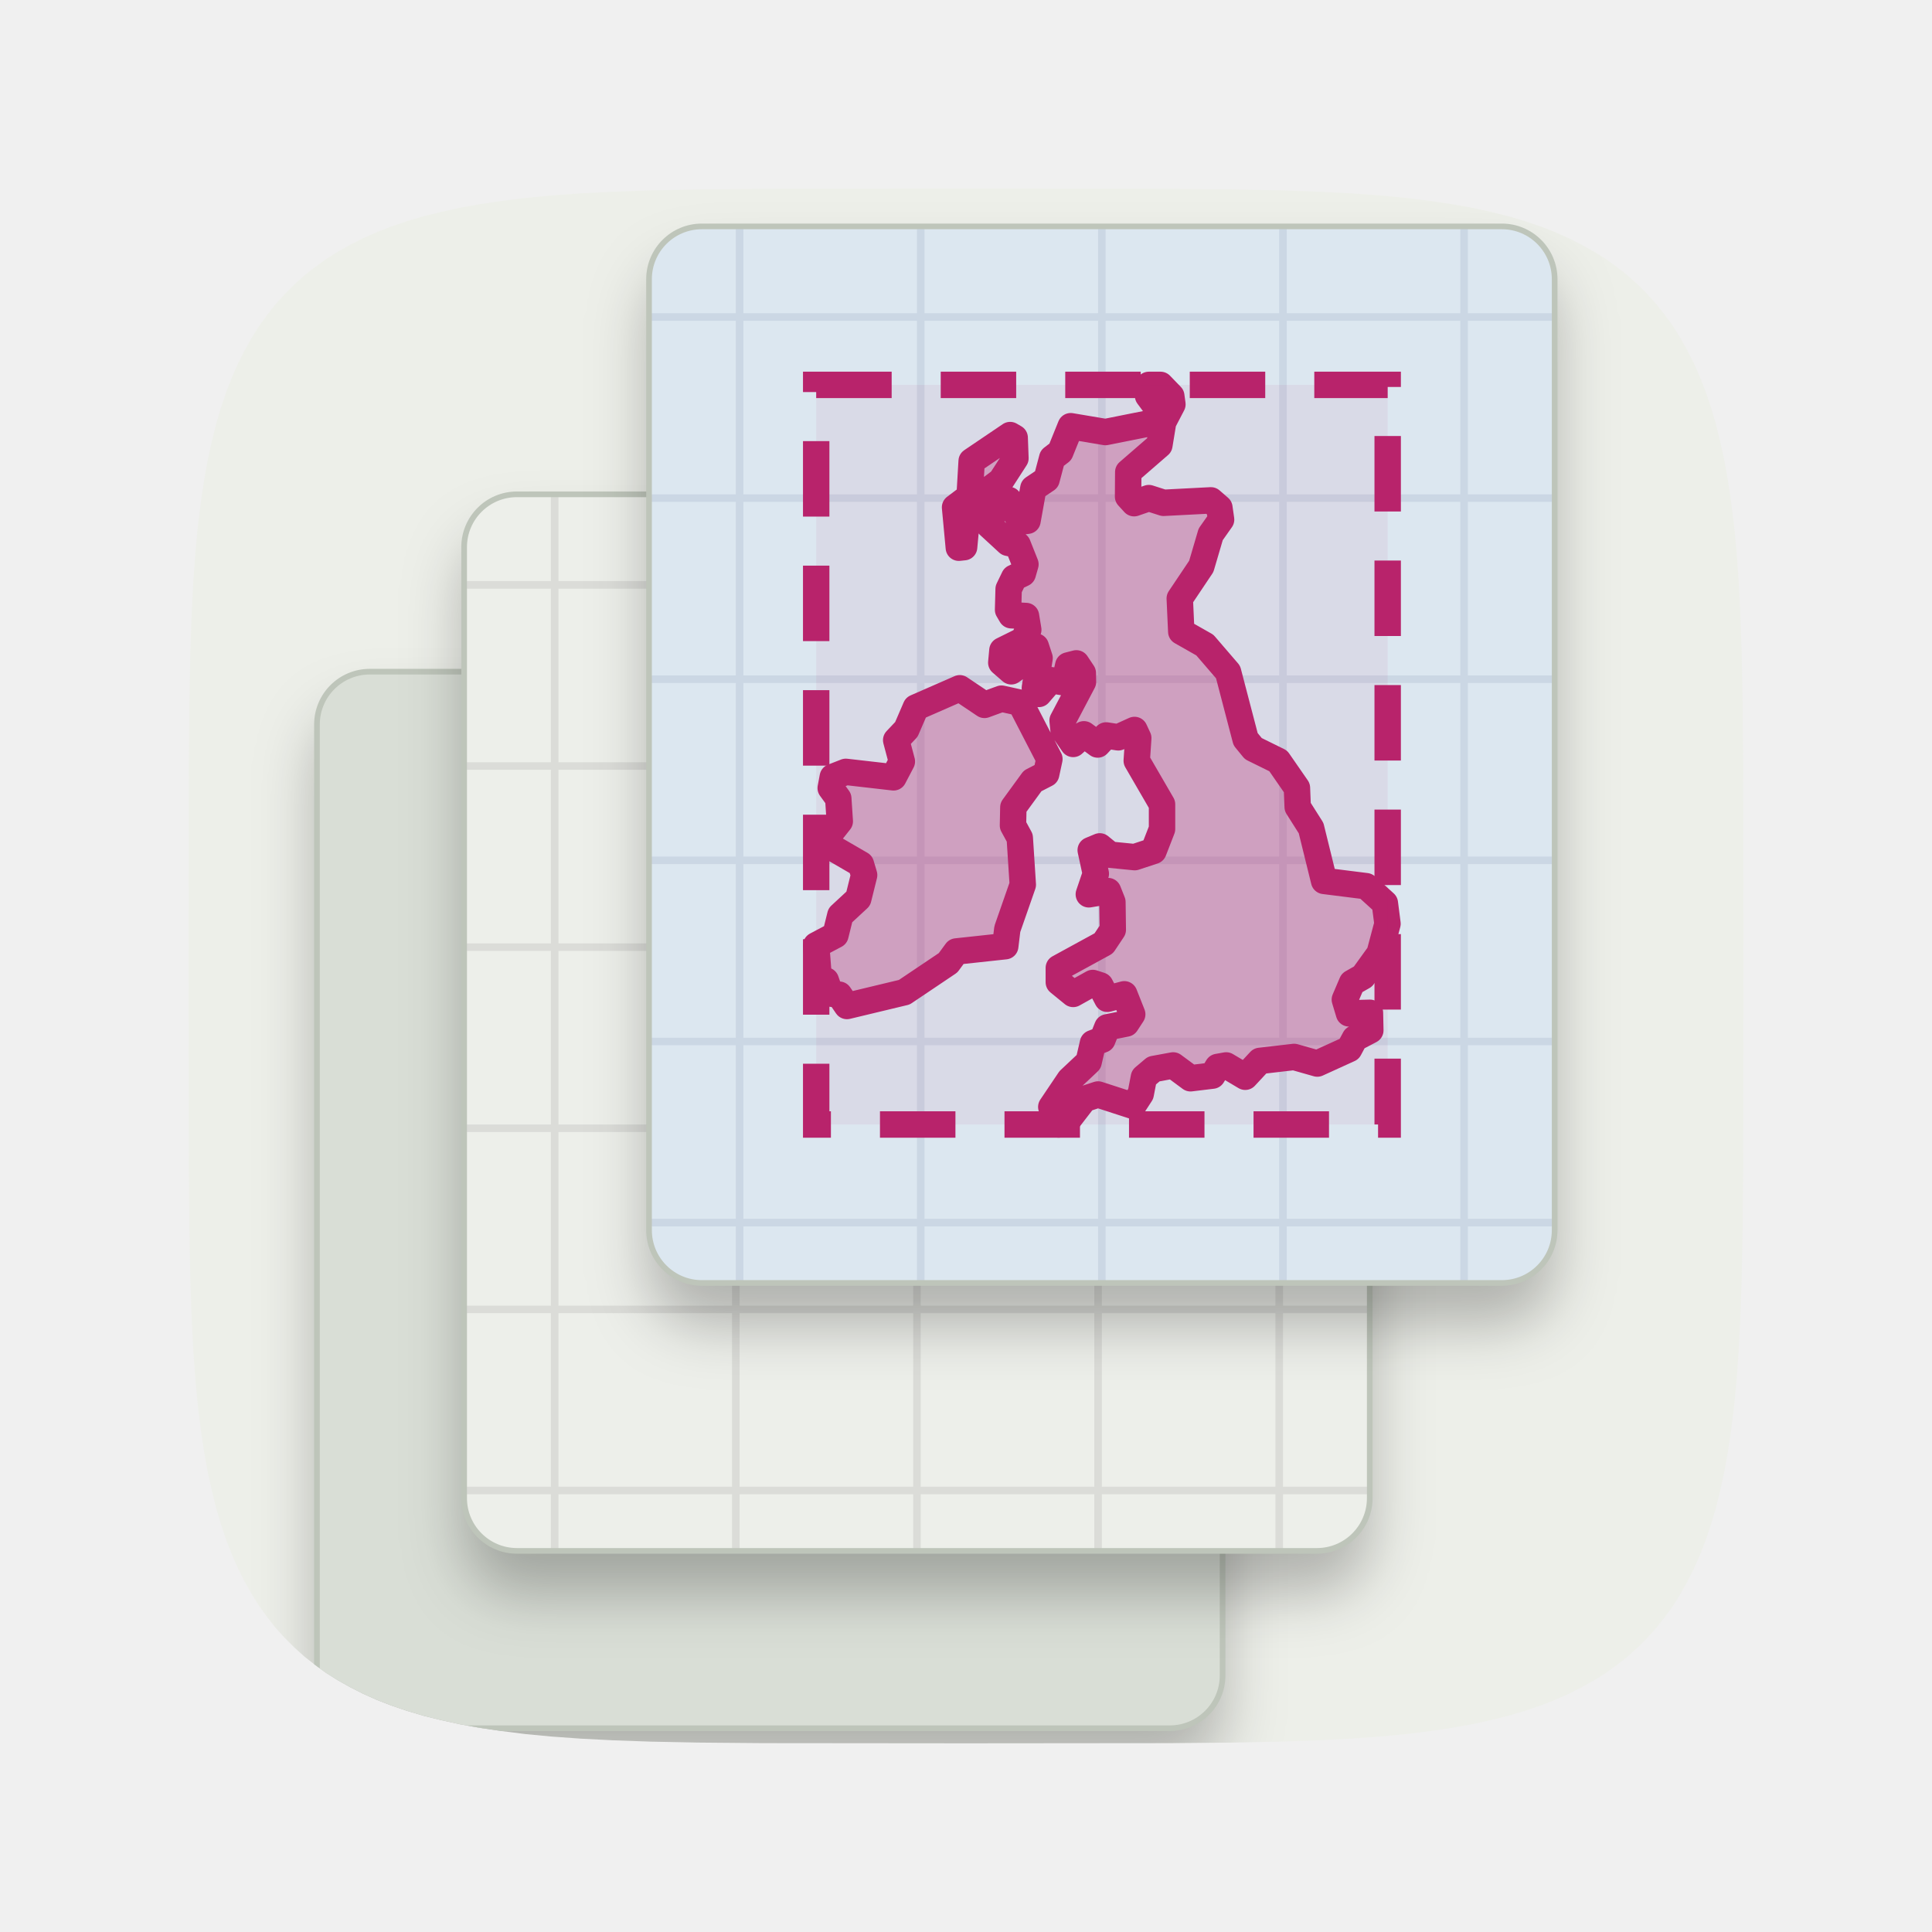
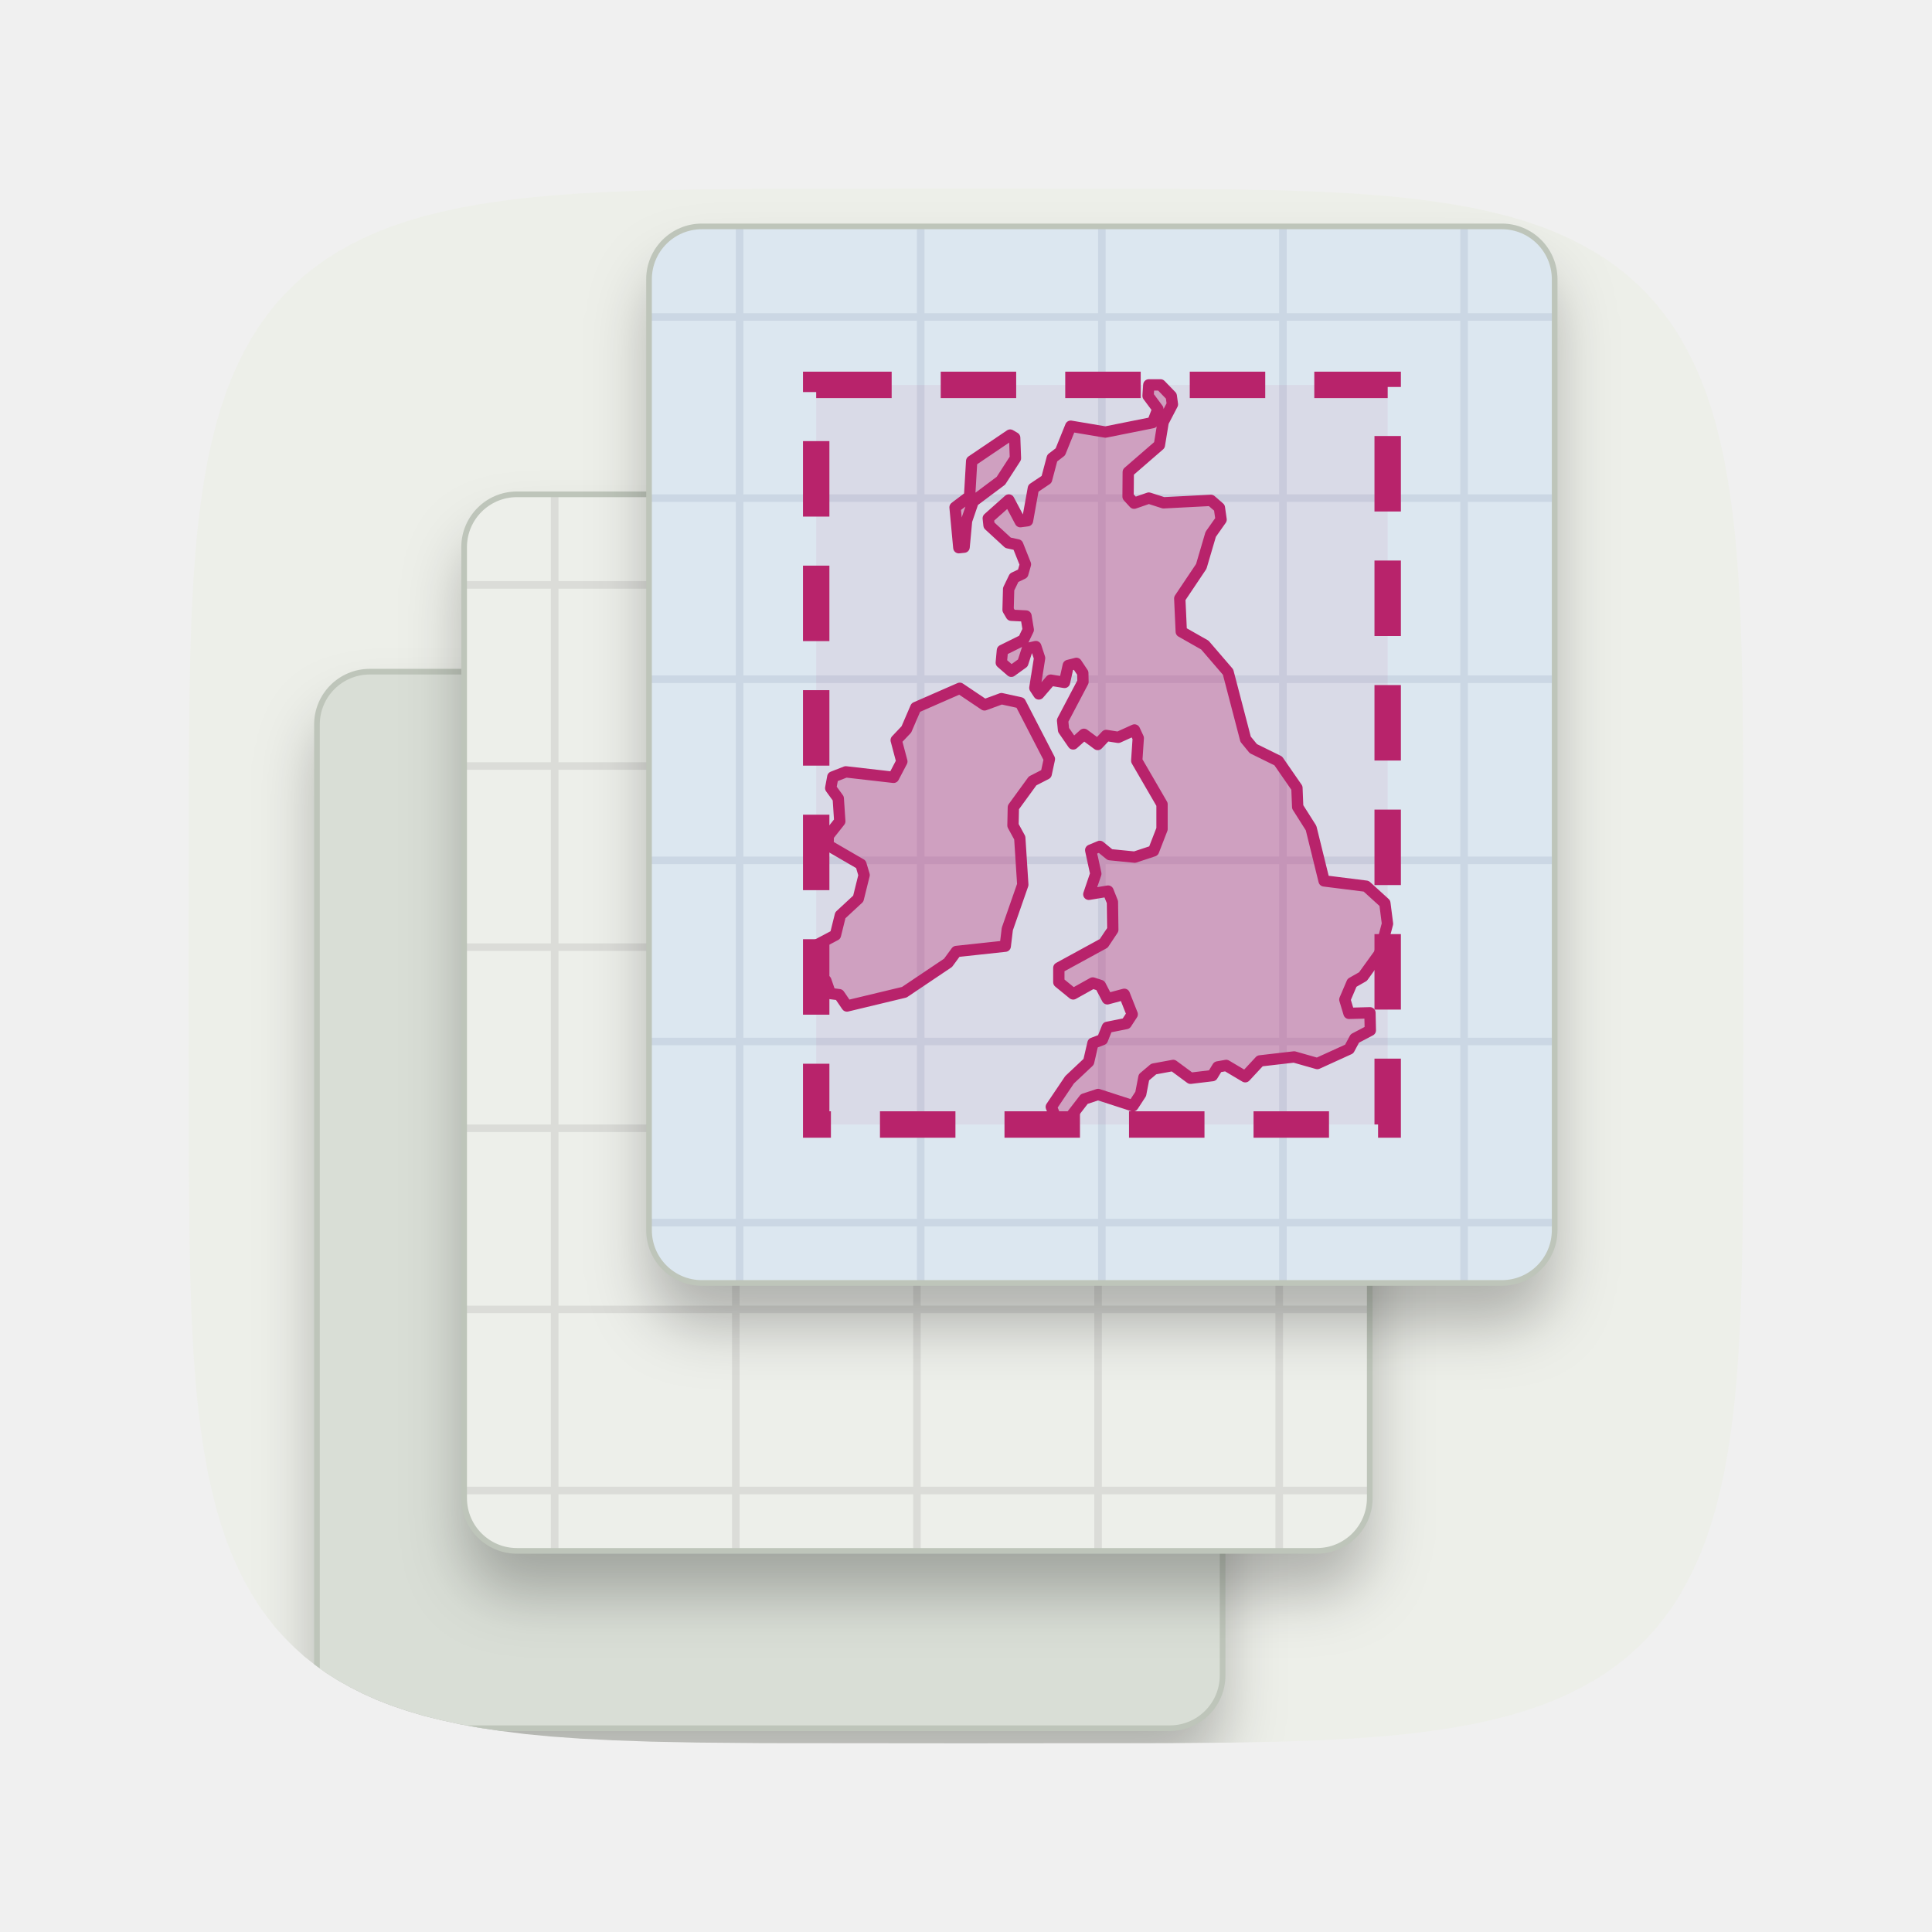
<svg xmlns="http://www.w3.org/2000/svg" xmlns:xlink="http://www.w3.org/1999/xlink" viewBox="0 0 1024 1024" width="1024" height="1024">
  <defs>
    <path id="squircle" d="M 924.0 512.0 L 923.9 619.7 L 923.6 654.0 L 923.1 679.0 L 922.4 699.2 L 921.5 716.5 L 920.4 731.8 L 919.1 745.5 L 917.5 758.1 L 915.8 769.6 L 913.9 780.2 L 911.7 790.2 L 909.4 799.5 L 906.8 808.2 L 904.0 816.5 L 901.0 824.2 L 897.7 831.6 L 894.2 838.5 L 890.5 845.1 L 886.6 851.3 L 882.3 857.2 L 877.9 862.8 L 873.1 868.1 L 868.1 873.1 L 862.8 877.9 L 857.2 882.3 L 851.3 886.6 L 845.1 890.5 L 838.5 894.2 L 831.6 897.7 L 824.2 901.0 L 816.5 904.0 L 808.2 906.8 L 799.5 909.4 L 790.2 911.7 L 780.2 913.9 L 769.6 915.8 L 758.1 917.5 L 745.5 919.1 L 731.8 920.4 L 716.5 921.5 L 699.2 922.4 L 679.0 923.1 L 654.0 923.6 L 619.7 923.9 L 512.0 924.0 L 404.3 923.9 L 370.0 923.6 L 345.0 923.1 L 324.8 922.4 L 307.5 921.5 L 292.2 920.4 L 278.5 919.1 L 265.9 917.5 L 254.4 915.8 L 243.8 913.9 L 233.8 911.7 L 224.5 909.4 L 215.8 906.8 L 207.5 904.0 L 199.8 901.0 L 192.4 897.7 L 185.5 894.2 L 178.9 890.5 L 172.7 886.6 L 166.8 882.3 L 161.2 877.9 L 155.9 873.1 L 150.9 868.1 L 146.1 862.8 L 141.7 857.2 L 137.4 851.3 L 133.5 845.1 L 129.8 838.5 L 126.3 831.6 L 123.0 824.2 L 120.0 816.5 L 117.2 808.2 L 114.6 799.5 L 112.3 790.2 L 110.1 780.2 L 108.2 769.6 L 106.5 758.1 L 104.9 745.5 L 103.6 731.8 L 102.5 716.5 L 101.6 699.2 L 100.9 679.0 L 100.4 654.0 L 100.1 619.7 L 100.0 512.0 L 100.1 404.3 L 100.4 370.0 L 100.9 345.0 L 101.6 324.8 L 102.5 307.5 L 103.6 292.2 L 104.9 278.5 L 106.5 265.9 L 108.2 254.4 L 110.1 243.8 L 112.3 233.8 L 114.6 224.5 L 117.2 215.8 L 120.0 207.5 L 123.0 199.8 L 126.3 192.4 L 129.8 185.5 L 133.5 178.9 L 137.4 172.7 L 141.7 166.8 L 146.1 161.2 L 150.9 155.9 L 155.9 150.9 L 161.2 146.1 L 166.8 141.7 L 172.7 137.4 L 178.9 133.5 L 185.5 129.8 L 192.4 126.3 L 199.8 123.0 L 207.5 120.0 L 215.8 117.2 L 224.5 114.6 L 233.8 112.3 L 243.8 110.1 L 254.4 108.2 L 265.9 106.5 L 278.5 104.9 L 292.2 103.6 L 307.5 102.5 L 324.8 101.6 L 345.0 100.9 L 370.0 100.4 L 404.3 100.1 L 512.0 100.0 L 619.7 100.1 L 654.0 100.4 L 679.0 100.9 L 699.2 101.6 L 716.5 102.5 L 731.8 103.6 L 745.5 104.9 L 758.1 106.5 L 769.6 108.2 L 780.2 110.1 L 790.2 112.3 L 799.5 114.6 L 808.2 117.2 L 816.5 120.0 L 824.2 123.0 L 831.6 126.3 L 838.5 129.8 L 845.1 133.5 L 851.3 137.4 L 857.2 141.7 L 862.8 146.1 L 868.1 150.9 L 873.1 155.9 L 877.9 161.2 L 882.3 166.8 L 886.6 172.7 L 890.5 178.9 L 894.2 185.5 L 897.7 192.4 L 901.0 199.8 L 904.0 207.5 L 906.8 215.8 L 909.4 224.5 L 911.7 233.8 L 913.9 243.8 L 915.8 254.4 L 917.5 265.9 L 919.1 278.5 L 920.4 292.2 L 921.5 307.5 L 922.4 324.8 L 923.1 345.0 L 923.6 370.0 L 923.9 404.3 Z" />
    <clipPath id="tile">
      <use xlink:href="#squircle" />
    </clipPath>
    <filter id="soft" x="-20%" y="-20%" width="140%" height="140%">
      <feGaussianBlur stdDeviation="16" />
    </filter>
    <clipPath id="back">
      <rect x="168" y="356" width="480" height="560" rx="28" />
    </clipPath>
    <clipPath id="mid">
      <rect x="246" y="262" width="480" height="560" rx="28" />
    </clipPath>
    <clipPath id="front">
      <rect x="344" y="120" width="480" height="560" rx="28" />
    </clipPath>
  </defs>
  <g clip-path="url(#tile)">
    <rect width="1024" height="1024" fill="#EDEFE9" />
    <rect x="168" y="378" width="480" height="560" rx="28" fill="#000" opacity="0.26" filter="url(#soft)" />
    <g clip-path="url(#back)">
      <rect x="168" y="356" width="480" height="560" fill="#D9DED6" />
    </g>
    <rect x="168" y="356" width="480" height="560" rx="28" fill="none" stroke="#BEC5BA" stroke-width="3" />
    <rect x="246" y="284" width="480" height="560" rx="28" fill="#000" opacity="0.26" filter="url(#soft)" />
    <g clip-path="url(#mid)">
      <rect x="246" y="262" width="480" height="560" fill="#EDEFEA" />
      <path d="M294 262V822M390 262V822M486 262V822M582 262V822M678 262V822M246 310H726M246 406H726M246 502H726M246 598H726M246 694H726M246 790H726" stroke="rgba(34,42,38,0.09)" stroke-width="4" fill="none" />
    </g>
    <rect x="246" y="262" width="480" height="560" rx="28" fill="none" stroke="#BEC5BA" stroke-width="3" />
    <rect x="344" y="142" width="480" height="560" rx="28" fill="#000" opacity="0.26" filter="url(#soft)" />
    <g clip-path="url(#front)">
      <rect x="344" y="120" width="480" height="560" fill="#FFFFFF" />
      <rect x="344" y="120" width="480" height="560" fill="#DCE7F0" />
      <path d="M392 120V680M488 120V680M584 120V680M680 120V680M776 120V680M344 168H824M344 264H824M344 360H824M344 456H824M344 552H824M344 648H824" stroke="#CBD7E4" stroke-width="4" fill="none" />
-       <path d="M534.7 265.0L540.8 276.5L544.6 276.0L547.7 258.8L554.7 254.1L557.7 242.8L562.0 239.5L567.5 225.9L585.9 229.0L610.9 224.0L613.7 216.8L608.5 209.8L608.9 204.0L615.1 204.0L620.8 209.9L621.4 214.3L616.5 223.7L614.5 235.9L598.0 250.2L597.9 263.2L601.1 266.7L608.9 264.0L616.7 266.5L641.8 265.2L646.3 269.1L647.2 275.4L641.7 283.2L636.7 300.2L625.3 317.2L626.1 334.8L638.6 341.9L650.9 356.2L660.2 391.8L664.3 396.8L677.5 403.3L687.4 417.6L687.8 427.7L694.9 438.9L701.8 466.9L724.1 469.7L734.0 478.7L735.4 489.6L731.2 505.4L722.4 517.6L716.6 520.9L712.8 529.8L715.0 537.1L726.1 536.8L726.3 546.1L718.1 550.4L715.1 556.0L698.2 563.7L685.9 560.2L667.8 562.3L660.0 570.7L649.9 564.7L645.4 565.5L642.6 570.1L631.0 571.5L621.8 564.7L611.5 566.6L606.3 571.0L604.6 579.8L600.5 586.1L582.0 580.1L574.7 582.5L564.9 595.2L561.1 596.0L557.2 586.7L566.9 572.3L577.0 562.8L579.3 552.9L584.3 551.0L586.9 544.5L596.9 542.5L600.1 537.6L595.9 527.0L586.9 529.4L583.2 522.3L579.2 521.0L568.8 526.8L561.2 520.6L561.2 513.0L585.0 500.0L589.8 492.8L589.6 478.1L587.3 472.3L577.1 474.0L580.8 463.1L578.1 450.6L582.9 448.6L588.3 453.0L601.4 454.3L611.4 451.0L615.9 439.4L615.9 426.3L602.5 403.2L603.3 391.2L601.3 386.9L592.7 390.8L586.3 389.8L581.8 394.6L574.5 389.2L568.8 394.3L563.7 386.9L563.2 381.9L574.0 361.4L573.9 356.7L570.5 351.6L566.2 352.7L564.2 361.7L556.9 360.5L550.6 367.8L548.5 364.6L551.0 348.8L549.0 342.7L544.6 343.7L542.1 351.4L536.0 355.8L530.7 351.2L531.3 344.7L542.4 339.2L545.0 333.8L543.8 326.5L536.0 326.1L534.3 323.2L534.6 312.2L537.5 306.2L542.1 304.0L543.5 299.1L539.4 288.8L534.3 287.7L524.2 278.4L523.8 274.7L534.7 265.0ZM432.6 501.0L442.8 495.6L445.4 485.1L454.9 476.3L458.0 463.8L456.3 458.1L438.9 448.0L439.0 443.0L445.1 435.3L444.3 423.2L440.3 417.7L441.4 411.8L448.3 409.1L473.6 412.0L478.0 403.6L475.0 392.3L480.4 386.6L485.4 375.0L508.7 364.8L521.8 373.6L530.8 370.3L540.8 372.5L556.2 402.3L554.5 410.2L547.3 413.9L537.1 427.9L536.9 437.5L540.5 444.1L542.1 468.9L533.9 492.4L532.8 501.5L506.9 504.3L502.5 510.3L479.3 525.9L448.9 533.2L444.8 527.2L440.1 526.6L437.7 519.7L433.9 517.8L432.6 501.0ZM506.2 268.9L513.9 263.1L515.0 244.4L535.4 230.6L537.8 232.0L538.2 242.9L530.5 254.8L515.8 265.8L512.3 276.0L511.0 290.0L508.2 290.3L506.2 268.9Z" fill="#B8236B" fill-opacity="0.32" stroke="#B8236B" stroke-width="14" stroke-linejoin="round" fill-rule="evenodd" />
+       <path d="M534.7 265.0L540.8 276.5L544.6 276.0L547.7 258.8L554.7 254.1L557.7 242.8L562.0 239.5L567.5 225.9L585.9 229.0L610.9 224.0L613.7 216.8L608.5 209.8L608.9 204.0L615.1 204.0L620.8 209.9L621.4 214.3L616.5 223.7L614.5 235.9L598.0 250.2L597.9 263.2L601.1 266.7L608.9 264.0L616.7 266.5L641.8 265.2L646.3 269.1L647.2 275.4L641.7 283.2L636.7 300.2L625.3 317.2L626.1 334.8L638.6 341.9L650.9 356.2L660.2 391.8L664.3 396.8L677.5 403.3L687.4 417.6L687.8 427.7L694.9 438.9L701.8 466.9L724.1 469.7L734.0 478.7L735.4 489.6L731.2 505.4L722.4 517.6L716.6 520.9L712.8 529.8L715.0 537.1L726.1 536.8L726.3 546.1L718.1 550.4L715.1 556.0L698.2 563.7L685.9 560.2L667.8 562.3L660.0 570.7L649.9 564.7L645.4 565.5L642.6 570.1L631.0 571.5L621.8 564.7L611.5 566.6L606.3 571.0L604.6 579.8L600.5 586.1L582.0 580.1L574.7 582.5L564.9 595.2L561.1 596.0L557.2 586.7L566.9 572.3L577.0 562.8L579.3 552.9L584.3 551.0L586.9 544.5L596.9 542.5L600.1 537.6L595.9 527.0L586.9 529.4L583.2 522.3L579.2 521.0L568.8 526.8L561.2 520.6L561.2 513.0L585.0 500.0L589.8 492.8L589.6 478.1L587.3 472.3L577.1 474.0L580.8 463.1L578.1 450.6L582.9 448.6L588.3 453.0L601.4 454.3L611.4 451.0L615.9 439.4L615.9 426.3L602.5 403.2L603.3 391.2L601.3 386.9L592.7 390.8L586.3 389.8L581.8 394.6L574.5 389.2L568.8 394.3L563.7 386.9L563.2 381.9L574.0 361.4L573.9 356.7L570.5 351.6L566.2 352.7L564.2 361.7L556.9 360.5L550.6 367.8L548.5 364.6L551.0 348.8L549.0 342.7L544.6 343.7L542.1 351.4L536.0 355.8L530.7 351.2L531.3 344.7L542.4 339.2L545.0 333.8L543.8 326.5L536.0 326.1L534.3 323.2L534.6 312.2L537.5 306.2L542.1 304.0L543.5 299.1L539.4 288.8L534.3 287.7L524.2 278.4L523.8 274.7L534.7 265.0ZM432.6 501.0L442.8 495.6L445.4 485.1L454.9 476.3L458.0 463.8L456.3 458.1L438.9 448.0L439.0 443.0L445.1 435.3L444.3 423.2L440.3 417.7L441.4 411.8L448.3 409.1L473.6 412.0L478.0 403.6L475.0 392.3L480.4 386.6L485.4 375.0L508.7 364.8L521.8 373.6L530.8 370.3L540.8 372.5L556.2 402.3L554.5 410.2L547.3 413.9L537.1 427.9L536.9 437.5L540.5 444.1L542.1 468.9L533.9 492.4L532.8 501.5L506.9 504.3L502.5 510.3L479.3 525.9L448.9 533.2L444.8 527.2L440.1 526.6L437.7 519.7L433.9 517.8L432.6 501.0ZM506.2 268.9L513.9 263.1L515.0 244.4L535.4 230.6L537.8 232.0L538.2 242.9L530.5 254.8L515.8 265.8L512.3 276.0L511.0 290.0L508.2 290.3L506.2 268.9Z" fill="#B8236B" fill-opacity="0.32" stroke="#B8236B" stroke-width="6" stroke-linejoin="round" fill-rule="evenodd" />
      <rect x="432.6" y="204.0" width="302.9" height="392.0" fill="rgba(184,35,107,0.07)" stroke="#B8236B" stroke-width="14" stroke-dasharray="40 26" />
    </g>
    <rect x="344" y="120" width="480" height="560" rx="28" fill="none" stroke="#BEC5BA" stroke-width="3" />
  </g>
</svg>
